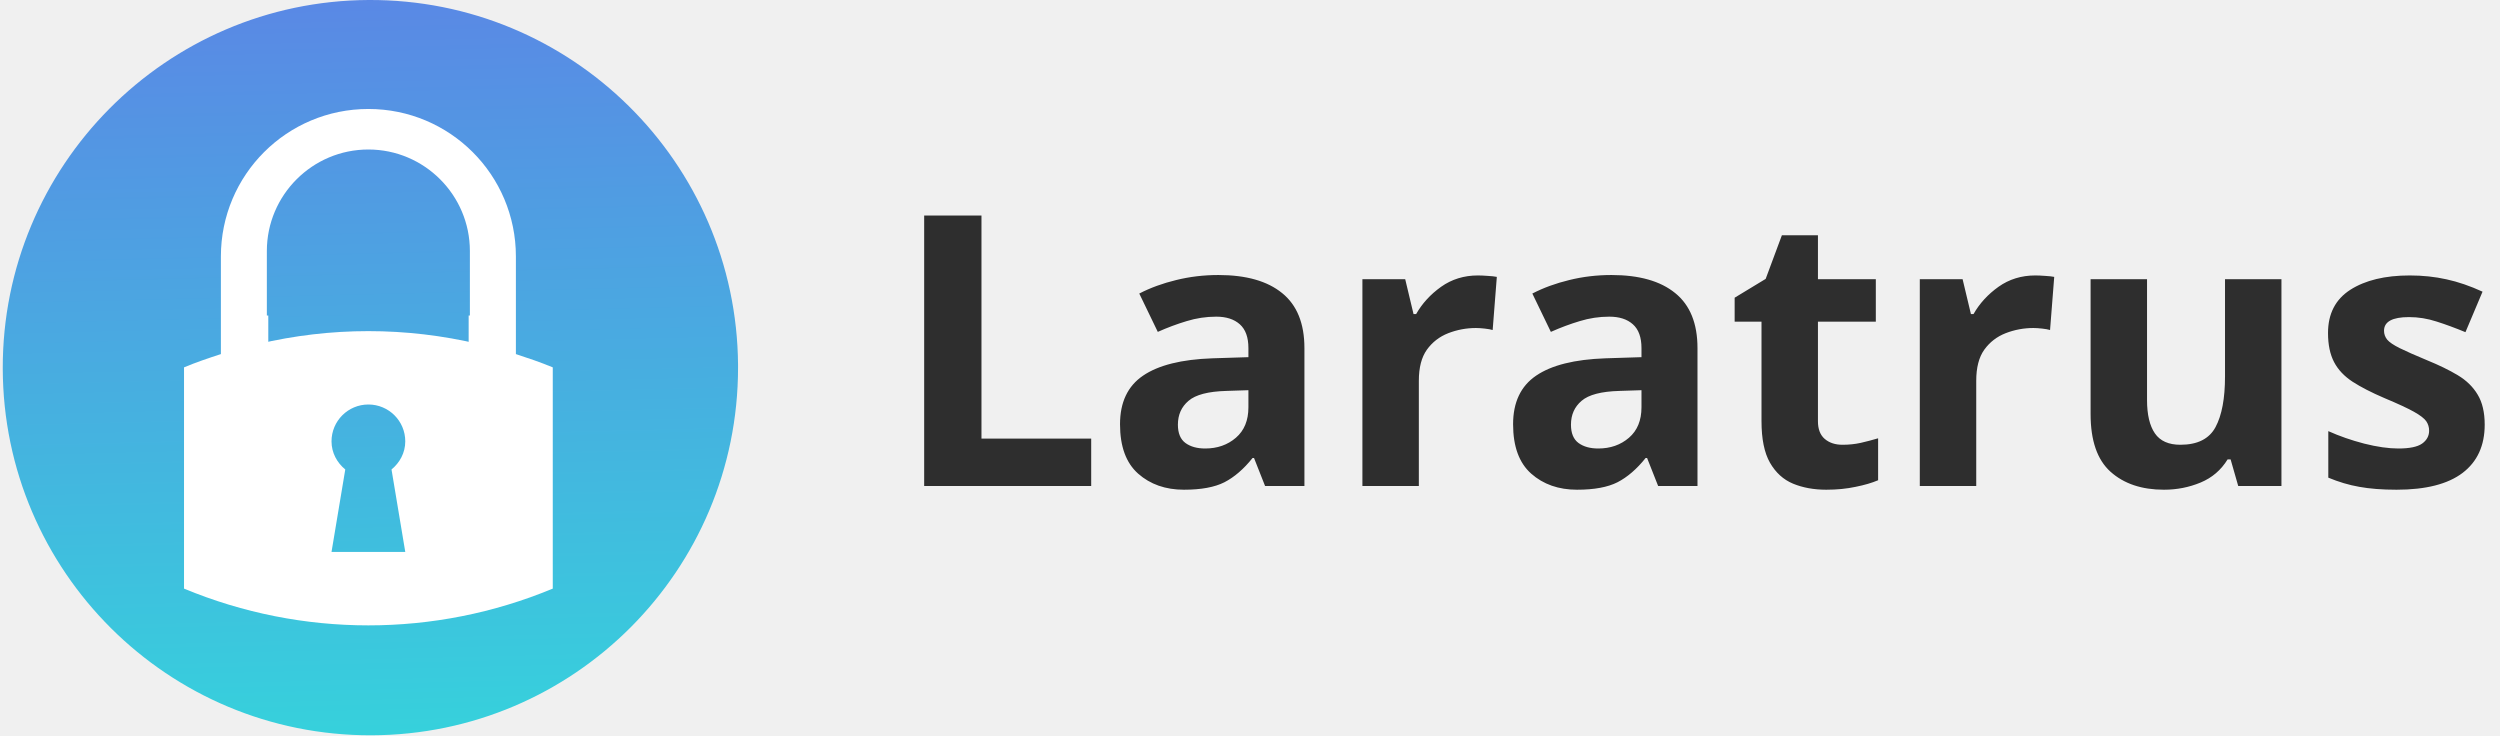
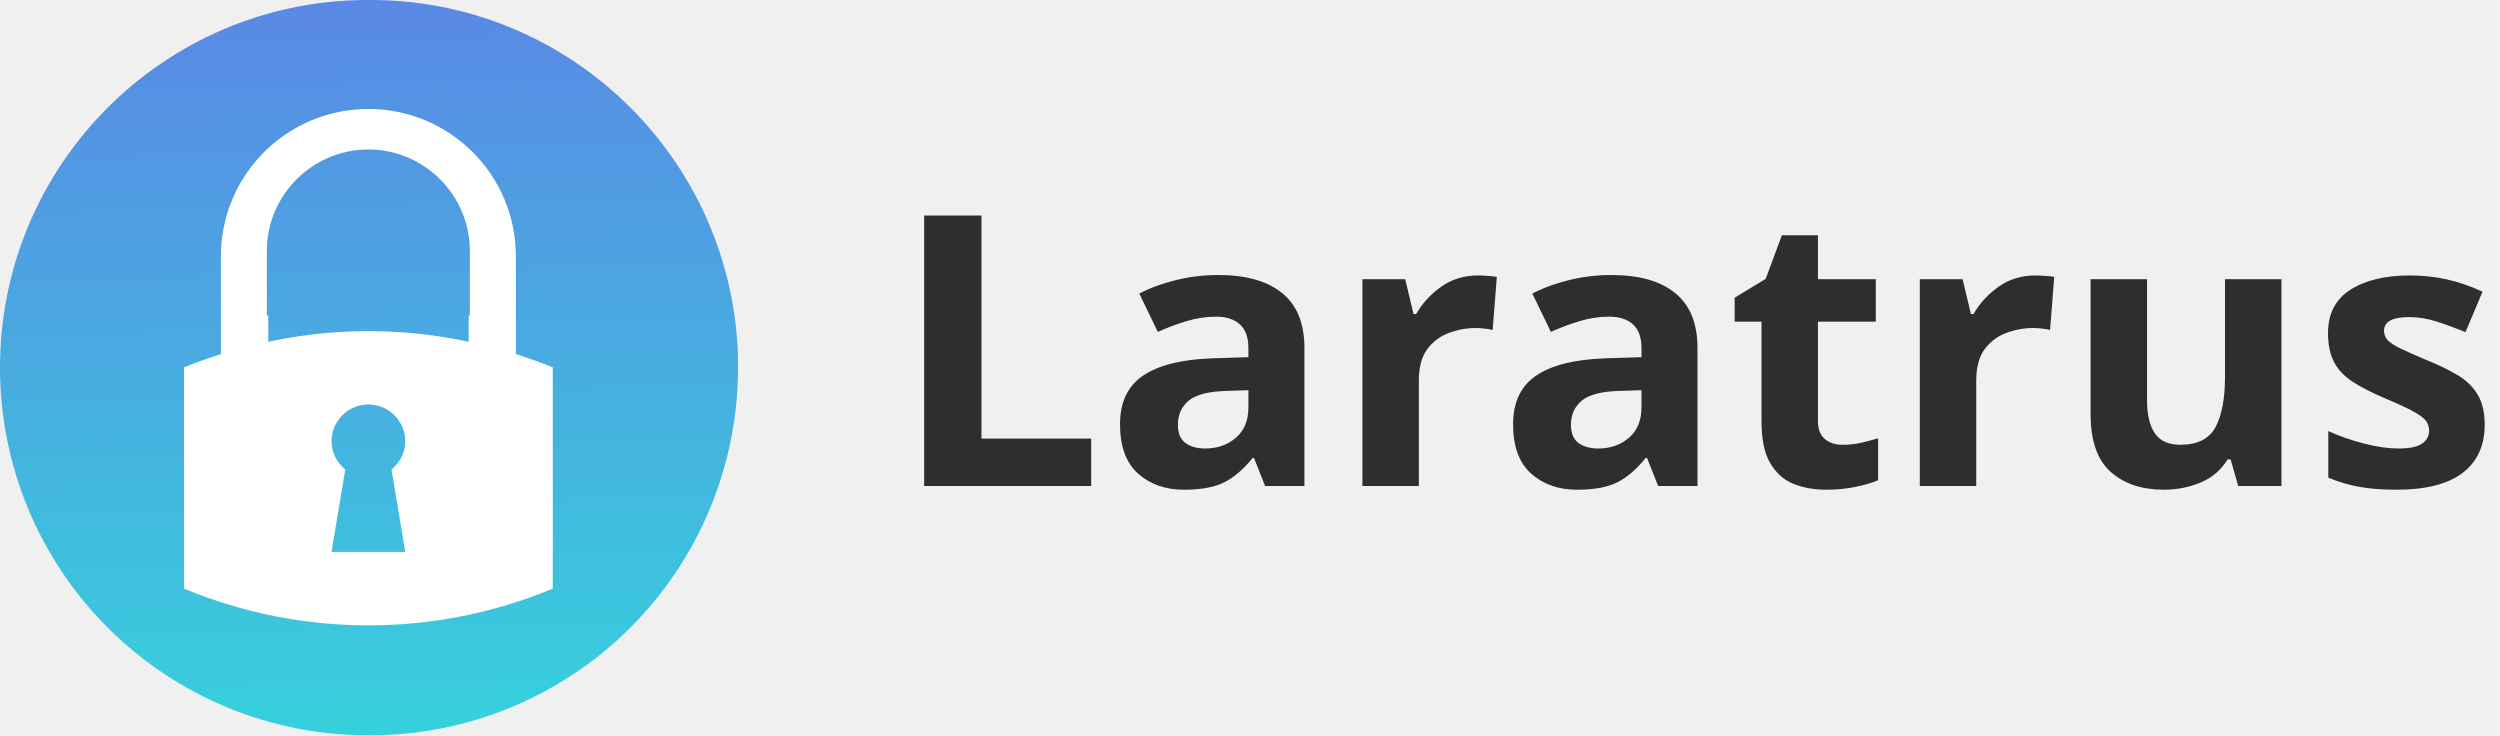
<svg xmlns="http://www.w3.org/2000/svg" height="80" width="272" version="1.1" viewBox="0 0 272 80">
  <defs>
-     <linearGradient id="a" x1="156" gradientUnits="userSpaceOnUse" y1="325" gradientTransform="matrix(.403 0 0 .403 9.95 474)" x2="151" y2="120">
+     <linearGradient id="a" y2="120" gradientUnits="userSpaceOnUse" x2="151" gradientTransform="matrix(.403 0 0 .403 9.95 474)" y1="325" x1="156">
      <stop style="stop-color:#36d1dc" offset="0" />
      <stop style="stop-color:#5b86e5" offset="1" />
    </linearGradient>
  </defs>
  <g transform="translate(-31.7 -525)">
-     <path style="fill:url(#a)" d="m112 565a40 40 0 0 1 -39.9 40 40 40 0 0 1 -40.1 -39.9 40 40 0 0 1 39.8 -40.1 40 40 0 0 1 40.2 39.7" />
-     <text y="577.874" x="128.547" style="letter-spacing:0px;font-size:44.2px;word-spacing:0px;font-family:sans-serif;line-height:125%;fill:#2e2e2e" xml:space="preserve">
-       <tspan y="577.874" x="128.547" style="font-size:41.2px;font-family:'Source Sans Pro';font-weight:bold;fill:#2e2e2e">
-         <tspan y="577.874" x="128.547" style="font-size:41.2px;font-family:'Source Sans Pro';font-weight:bold;fill:#2e2e2e">Laratrust</tspan>
+     <path style="fill:url(#a)" d="m112 565a40 40 0 0 1 -40.2 40 40 40 0 0 1 -40.1 -40 40 40 0 0 1 39.8 -40 40 40 0 0 1 40.5 39" />
+     <text style="letter-spacing:0px;font-size:44.2px;word-spacing:0px;font-family:sans-serif;line-height:125%;fill:#2e2e2e" xml:space="preserve" y="577.874" x="128.547">
+       <tspan x="128.547" style="font-size:41.2px;font-family:'Source Sans Pro';font-weight:600;fill:#2e2e2e" y="577.874">
+         <tspan y="577.874" x="128.547" style="font-size:41.2px;font-family:'Source Sans Pro';font-weight:600;fill:#2e2e2e">Laratrust</tspan>
      </tspan>
    </text>
    <g style="fill:#fff" transform="matrix(.472 0 0 .472 -7.09 451)">
      <g transform="translate(33.1 -12.6)">
        <g style="fill:#fff">
          <path style="fill:#fff" d="m168 251v-22.5c0-18.8-15.2-34-34-34s-34 15.2-34 34v22.5c-2.86 0.93-5.71 1.89-8.5 3.06v51c27.2 11.3 57.8 11.3 85 0v-51c-2.79-1.16-5.65-2.13-8.5-3.06zm-25.5 45.6h-17l3.17-19c-1.89-1.56-3.17-3.84-3.17-6.48 0-4.7 3.8-8.5 8.5-8.5s8.5 3.8 8.5 8.5c0 2.64-1.28 4.92-3.17 6.48l3.17 19zm17-47.9c-16.8-3.99-34.2-3.99-51 0v-20.1c0-14.1 11.4-25.5 25.5-25.5s25.5 11.4 25.5 25.5v20.1z" />
-           <path style="fill:#fff" d="m134 196c-17.2 0-31.2 14-31.2 31.2v17.5c0.014-0.004 0.009 0 0.032-0.005 0.009-0.002 0.019 0 0.029 0 0.067 0 0.133 0 0.2 0 0.064 0 0.127-0 0.191 0 0.115 0 0.231-0 0.345 0 0.164 0.001 0.328 0 0.492-0.002 0.201 0 0.404 0.004 0.605 0.005 0.047-0.011 0.086-0.021 0.136-0.027 0.009-0.001 0.018 0.003 0.027 0.002 0.084-0.005 0.163-0.039 0.247-0.039h1.27c0.121 0 0.242 0 0.363 0 0.068-0 0.136 0 0.204 0 0.135-0.001 0.271-0.006 0.406 0.004 0.056 0.003 0.121 0.012 0.177 0.004 0.051-0.008 0.101-0.028 0.152-0.036 0.015-0.003 0.03 0 0.045 0h0.701c0.097 0 0.193 0 0.29 0 0.138 0 0.276 0 0.413 0 0.085-0 0.171-0.001 0.256 0 0.087 0 0.174-0.005 0.261 0 0.021 0.002 0.045-0.001 0.064 0.007 0.003 0.001-0.012 0.003-0.009 0.004 0.004 0.002 0.011-0.001 0.014-0.002 0.015-0.004 0.03-0.009 0.045-0.014 0.035-0.008 0.07-0.017 0.106-0.025 0.058-0 0.117 0.001 0.175 0 0.066-0.002 0.131-0.004 0.197 0.007-0.003 0.004-0.014 0.013-0.009 0.011 0.075-0.029 0.148-0.061 0.231-0.048 0.085 0.015 0.071 0.011 0.025 0.007-0.006-0 0.012 0.002 0.018 0.002 0.033-0.002 0.064-0.008 0.095-0.013v-17.3c0-12.9 10.5-23.4 23.4-23.4s23.4 10.5 23.4 23.4v17.1c0.779 0.011 1.13 0.05 1.79 0.284 0.073 0.013 0.128 0.023 0.202 0.036-0.068-0.001-0.058-0.001-0.1-0.002 0.024 0.008 0.036 0.011 0.061 0.02 0.263 0.023 0.719 0.066 1.23 0.15 0.217 0.036 0.432 0.091 0.642 0.157 0.144 0.016 0.204 0.026 0.195 0.036 0.345 0.011 0.64 0.064 1.4 0.252 0.139 0.035 0.48 0.082 0.565 0.127l0.002 0.002c0.112 0.009 0.224 0.02 0.336 0.03 0.388 0.081 0.775 0.164 1.16 0.245-0.091-0.015-0.361-0.065-0.272-0.045 0.19 0.044 0.382 0.073 0.573 0.113v-18.6c0-17.2-14-31.2-31.2-31.2zm28.7 49.3c-0.04-0.005-0.162 0.006-0.122 0.011 0.075 0.008 0.152 0.012 0.227 0.02-0.035-0.009-0.07-0.025-0.106-0.03zm2.17 0.394c0.113 0.027 0.137 0.026 0.342 0.07v-0.009c-0.22-0.04-0.455-0.088-0.342-0.061zm-51.9 1.4c-0.002 0.001-0.004 0.003-0.005 0.004l0.004 0.004c0-0.001 0.002-0.006 0.002-0.007z" />
+           <path style="fill:#fff" d="m134 196c-17.2 0-31.2 14-31.2 31.2v17.5c0.014-0.004 0.009 0 0.032-0.005 0.009-0.002 0.019 0 0.029 0 0.067 0 0.133 0 0.2 0 0.064 0 0.127-0 0.191 0 0.115 0 0.231-0 0.345 0 0.164 0.001 0.328 0 0.492-0.002 0.201 0 0.404 0.004 0.605 0.005 0.047-0.011 0.086-0.021 0.136-0.027 0.009-0.001 0.018 0.003 0.027 0.002 0.084-0.005 0.163-0.039 0.247-0.039h0.34 0.276 0.363 0.288c0.121 0 0.242 0 0.363 0 0.068-0 0.136 0 0.204 0 0.135-0.001 0.271-0.006 0.406 0.004 0.056 0.003 0.121 0.012 0.177 0.004 0.051-0.008 0.101-0.028 0.152-0.036 0.015-0.003 0.03 0 0.045 0h0.195 0.184 0.322c0.097 0 0.193 0 0.29 0 0.138 0 0.276 0 0.413 0 0.085-0 0.171-0.001 0.256 0 0.087 0 0.174-0.005 0.261 0 0.021 0.002 0.045-0.001 0.064 0.007 0.003 0.001-0.012 0.003-0.009 0.004 0.004 0.002 0.011-0.001 0.014-0.002 0.015-0.004 0.03-0.009 0.045-0.014 0.035-0.008 0.07-0.017 0.106-0.025 0.058-0 0.117 0.001 0.175 0 0.066-0.002 0.131-0.004 0.197 0.007-0.003 0.004-0.014 0.013-0.009 0.011 0.075-0.029 0.148-0.061 0.231-0.048 0.085 0.015 0.071 0.011 0.025 0.007-0.006-0 0.012 0.002 0.018 0.002 0.033-0.002 0.064-0.008 0.095-0.013v-17.3c0-12.9 10.5-23.4 23.4-23.4s23.4 10.5 23.4 23.4v17.1c0.779 0.011 1.13 0.05 1.79 0.284 0.073 0.013 0.128 0.023 0.202 0.036-0.068-0.001-0.058-0.001-0.1-0.002 0.024 0.008 0.036 0.011 0.061 0.02 0.263 0.023 0.719 0.066 1.23 0.15 0.217 0.036 0.432 0.091 0.642 0.157 0.144 0.016 0.204 0.026 0.195 0.036 0.345 0.011 0.64 0.064 1.4 0.252 0.139 0.035 0.48 0.082 0.565 0.127l0.002 0.002c0.112 0.009 0.224 0.02 0.336 0.03 0.388 0.081 0.775 0.164 1.16 0.245-0.091-0.015-0.361-0.065-0.272-0.045 0.19 0.044 0.382 0.073 0.573 0.113v-18.6c0-17.2-14-31.2-31.2-31.2zm28.7 49.3c-0.04-0.005-0.162 0.006-0.122 0.011 0.075 0.008 0.152 0.012 0.227 0.02-0.035-0.009-0.07-0.025-0.106-0.03zm2.17 0.394c0.113 0.027 0.137 0.026 0.342 0.07v-0.009c-0.22-0.04-0.455-0.088-0.342-0.061zm-51.9 1.4c-0.002 0.001-0.004 0.003-0.005 0.004l0.004 0.004c0-0.001 0.002-0.006 0.002-0.007z" />
        </g>
        <rect style="stroke:#fff;stroke-width:7.78;fill:#fff" height="3.16" width=".036" y="246" x="107" />
        <rect style="stroke:#fff;stroke-width:7.78;fill:#fff" height="3.16" width=".036" y="246" x="161" />
      </g>
    </g>
  </g>
</svg>
